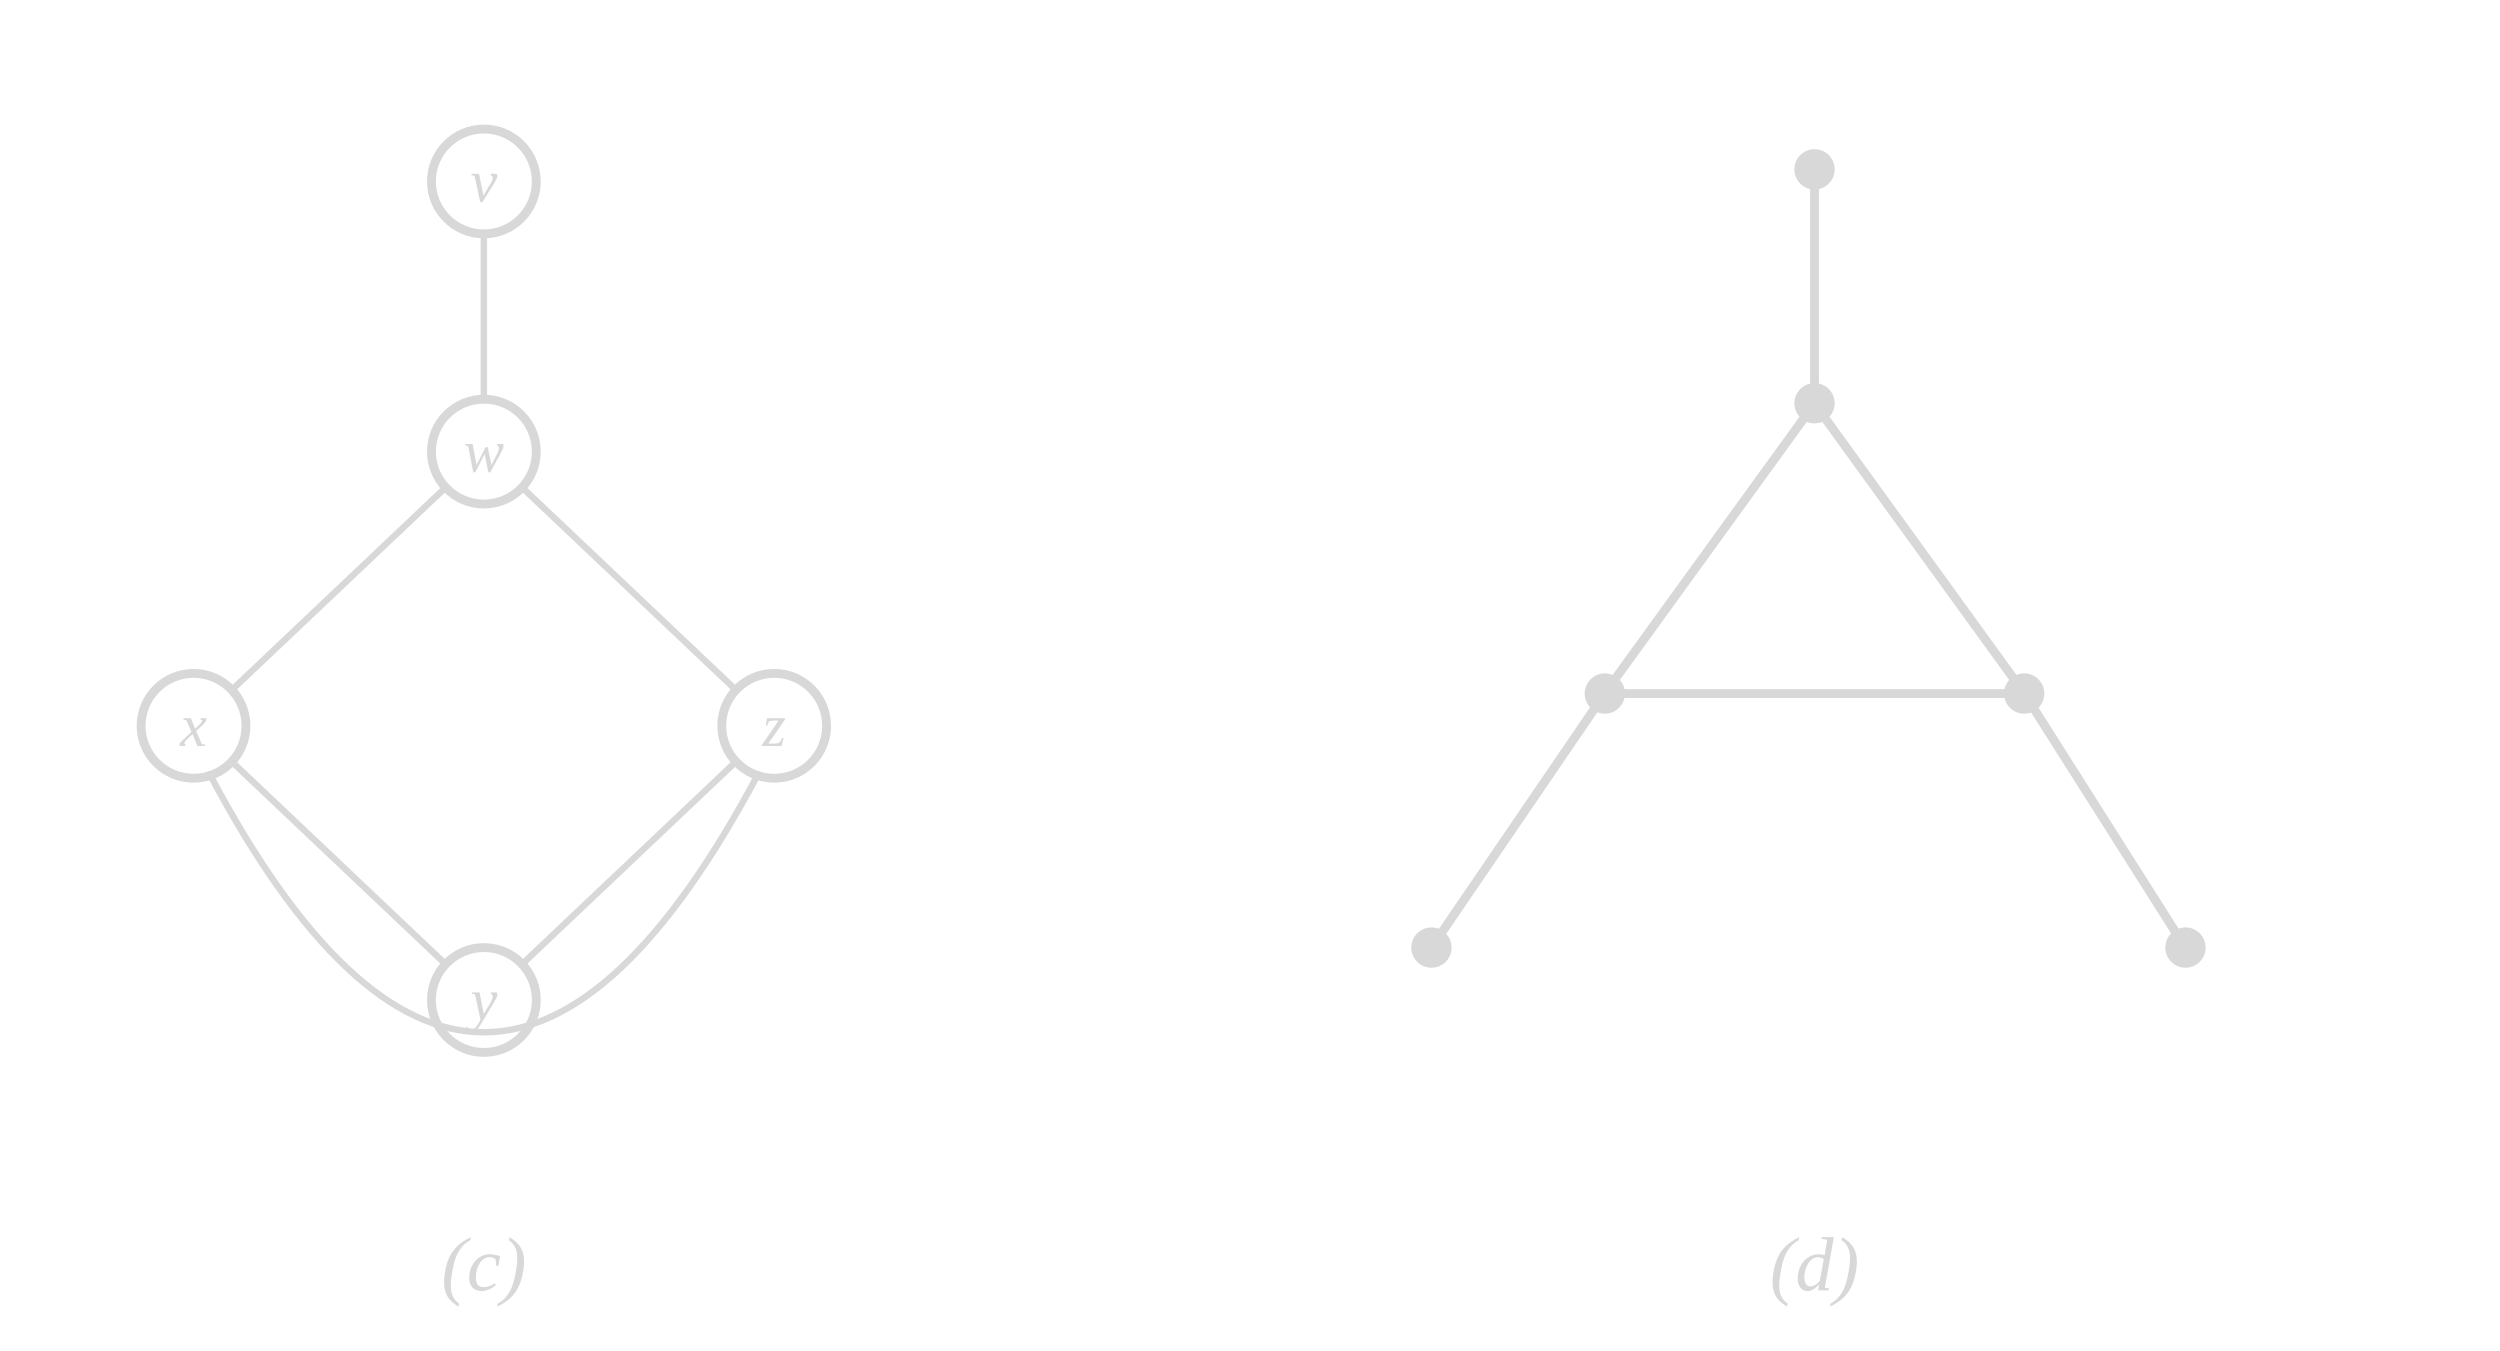
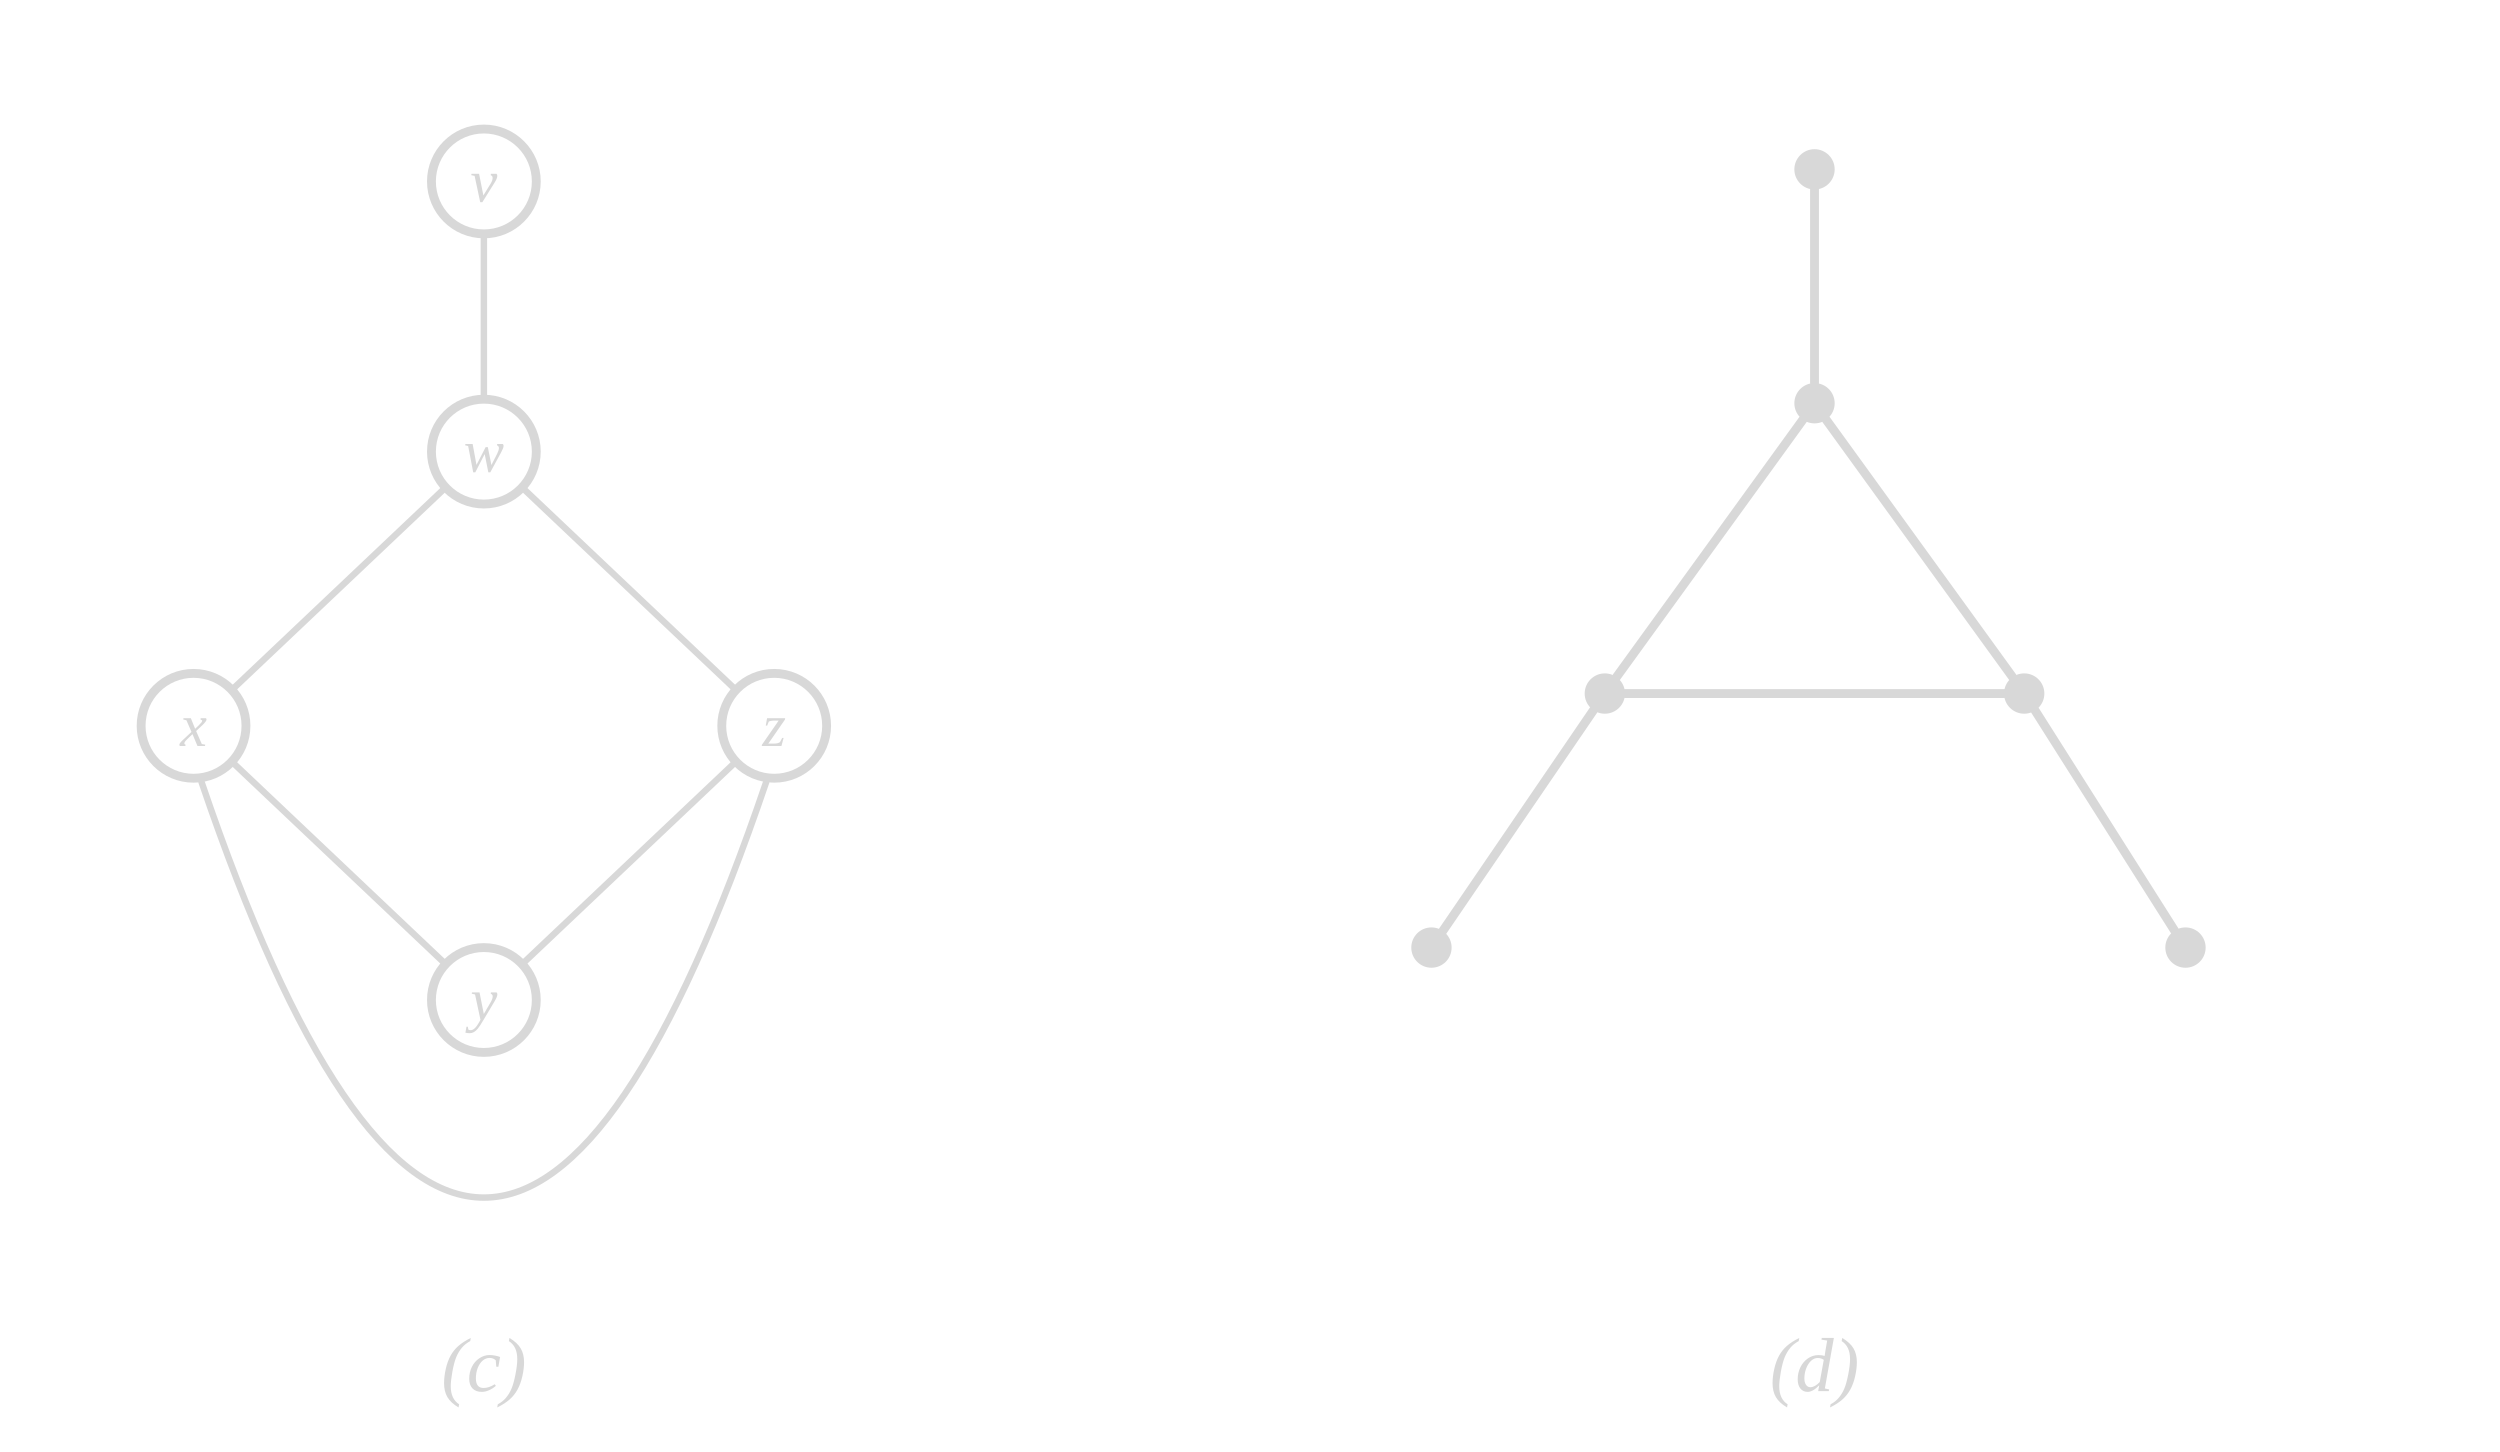
- <svg xmlns="http://www.w3.org/2000/svg" width="620" height="335" viewBox="0 0 620 335">
+ <svg xmlns="http://www.w3.org/2000/svg" width="620" height="360" viewBox="0 0 620 360">
  <style>
    .ink { stroke:#d8d8d8; fill:none; stroke-width:2.2; stroke-linecap:round; }
    .ink-thin { stroke:#d8d8d8; fill:none; stroke-width:1.6; stroke-linecap:round; }
    .txt { fill:#d8d8d8; stroke:none; font-family:Georgia,'Times New Roman',serif; font-style:italic; }
    .fill { fill:#d8d8d8; stroke:none; }
    .hl { stroke:#d8d8d8; }
    .dashed { stroke-dasharray:7 6; }
    @media (prefers-color-scheme: light) {
      .ink, .ink-thin { stroke:#1a1a1a; }
      .txt, .fill { fill:#1a1a1a; }
      .hl { stroke:#1a1a1a; }
    }
  </style>
  <line class="ink-thin" x1="120.0" y1="58.0" x2="120.0" y2="99.0" />
  <line class="ink-thin" x1="110.5" y1="120.9" x2="57.5" y2="171.1" />
  <line class="ink-thin" x1="129.5" y1="120.9" x2="182.5" y2="171.1" />
  <line class="ink-thin" x1="57.5" y1="188.9" x2="110.5" y2="239.1" />
  <line class="ink-thin" x1="129.5" y1="239.1" x2="182.5" y2="188.9" />
-   <path class="ink-thin" d="M 52 192 Q 120 320 188 192" />
+   <path class="ink-thin" d="M 50 194 Q 120 400 190 194" />
  <circle class="ink" cx="120" cy="45" r="13" />
  <text class="txt" x="120" y="50" font-size="15" text-anchor="middle">v</text>
  <circle class="ink" cx="120" cy="112" r="13" />
  <text class="txt" x="120" y="117" font-size="15" text-anchor="middle">w</text>
  <circle class="ink" cx="48" cy="180" r="13" />
  <text class="txt" x="48" y="185" font-size="15" text-anchor="middle">x</text>
  <circle class="ink" cx="192" cy="180" r="13" />
  <text class="txt" x="192" y="185" font-size="15" text-anchor="middle">z</text>
  <circle class="ink" cx="120" cy="248" r="13" />
  <text class="txt" x="120" y="253" font-size="15" text-anchor="middle">y</text>
-   <text class="txt" x="120" y="320" font-size="19" text-anchor="middle">(c)</text>
+   <text class="txt" x="120" y="345" font-size="19" text-anchor="middle">(c)</text>
  <line class="ink" x1="450.0" y1="47.0" x2="450.0" y2="95.0" />
  <line class="ink" x1="447.1" y1="104.1" x2="400.9" y2="167.9" />
  <line class="ink" x1="452.9" y1="104.1" x2="499.1" y2="167.9" />
  <line class="ink" x1="403.0" y1="172.0" x2="497.0" y2="172.0" />
  <line class="ink" x1="395.2" y1="176.1" x2="357.8" y2="230.9" />
  <line class="ink" x1="504.7" y1="176.2" x2="539.3" y2="230.8" />
  <circle class="fill" cx="450" cy="42" r="5" />
  <circle class="fill" cx="450" cy="100" r="5" />
  <circle class="fill" cx="398" cy="172" r="5" />
  <circle class="fill" cx="502" cy="172" r="5" />
  <circle class="fill" cx="355" cy="235" r="5" />
  <circle class="fill" cx="542" cy="235" r="5" />
-   <text class="txt" x="450" y="320" font-size="19" text-anchor="middle">(d)</text>
+   <text class="txt" x="450" y="345" font-size="19" text-anchor="middle">(d)</text>
</svg>
